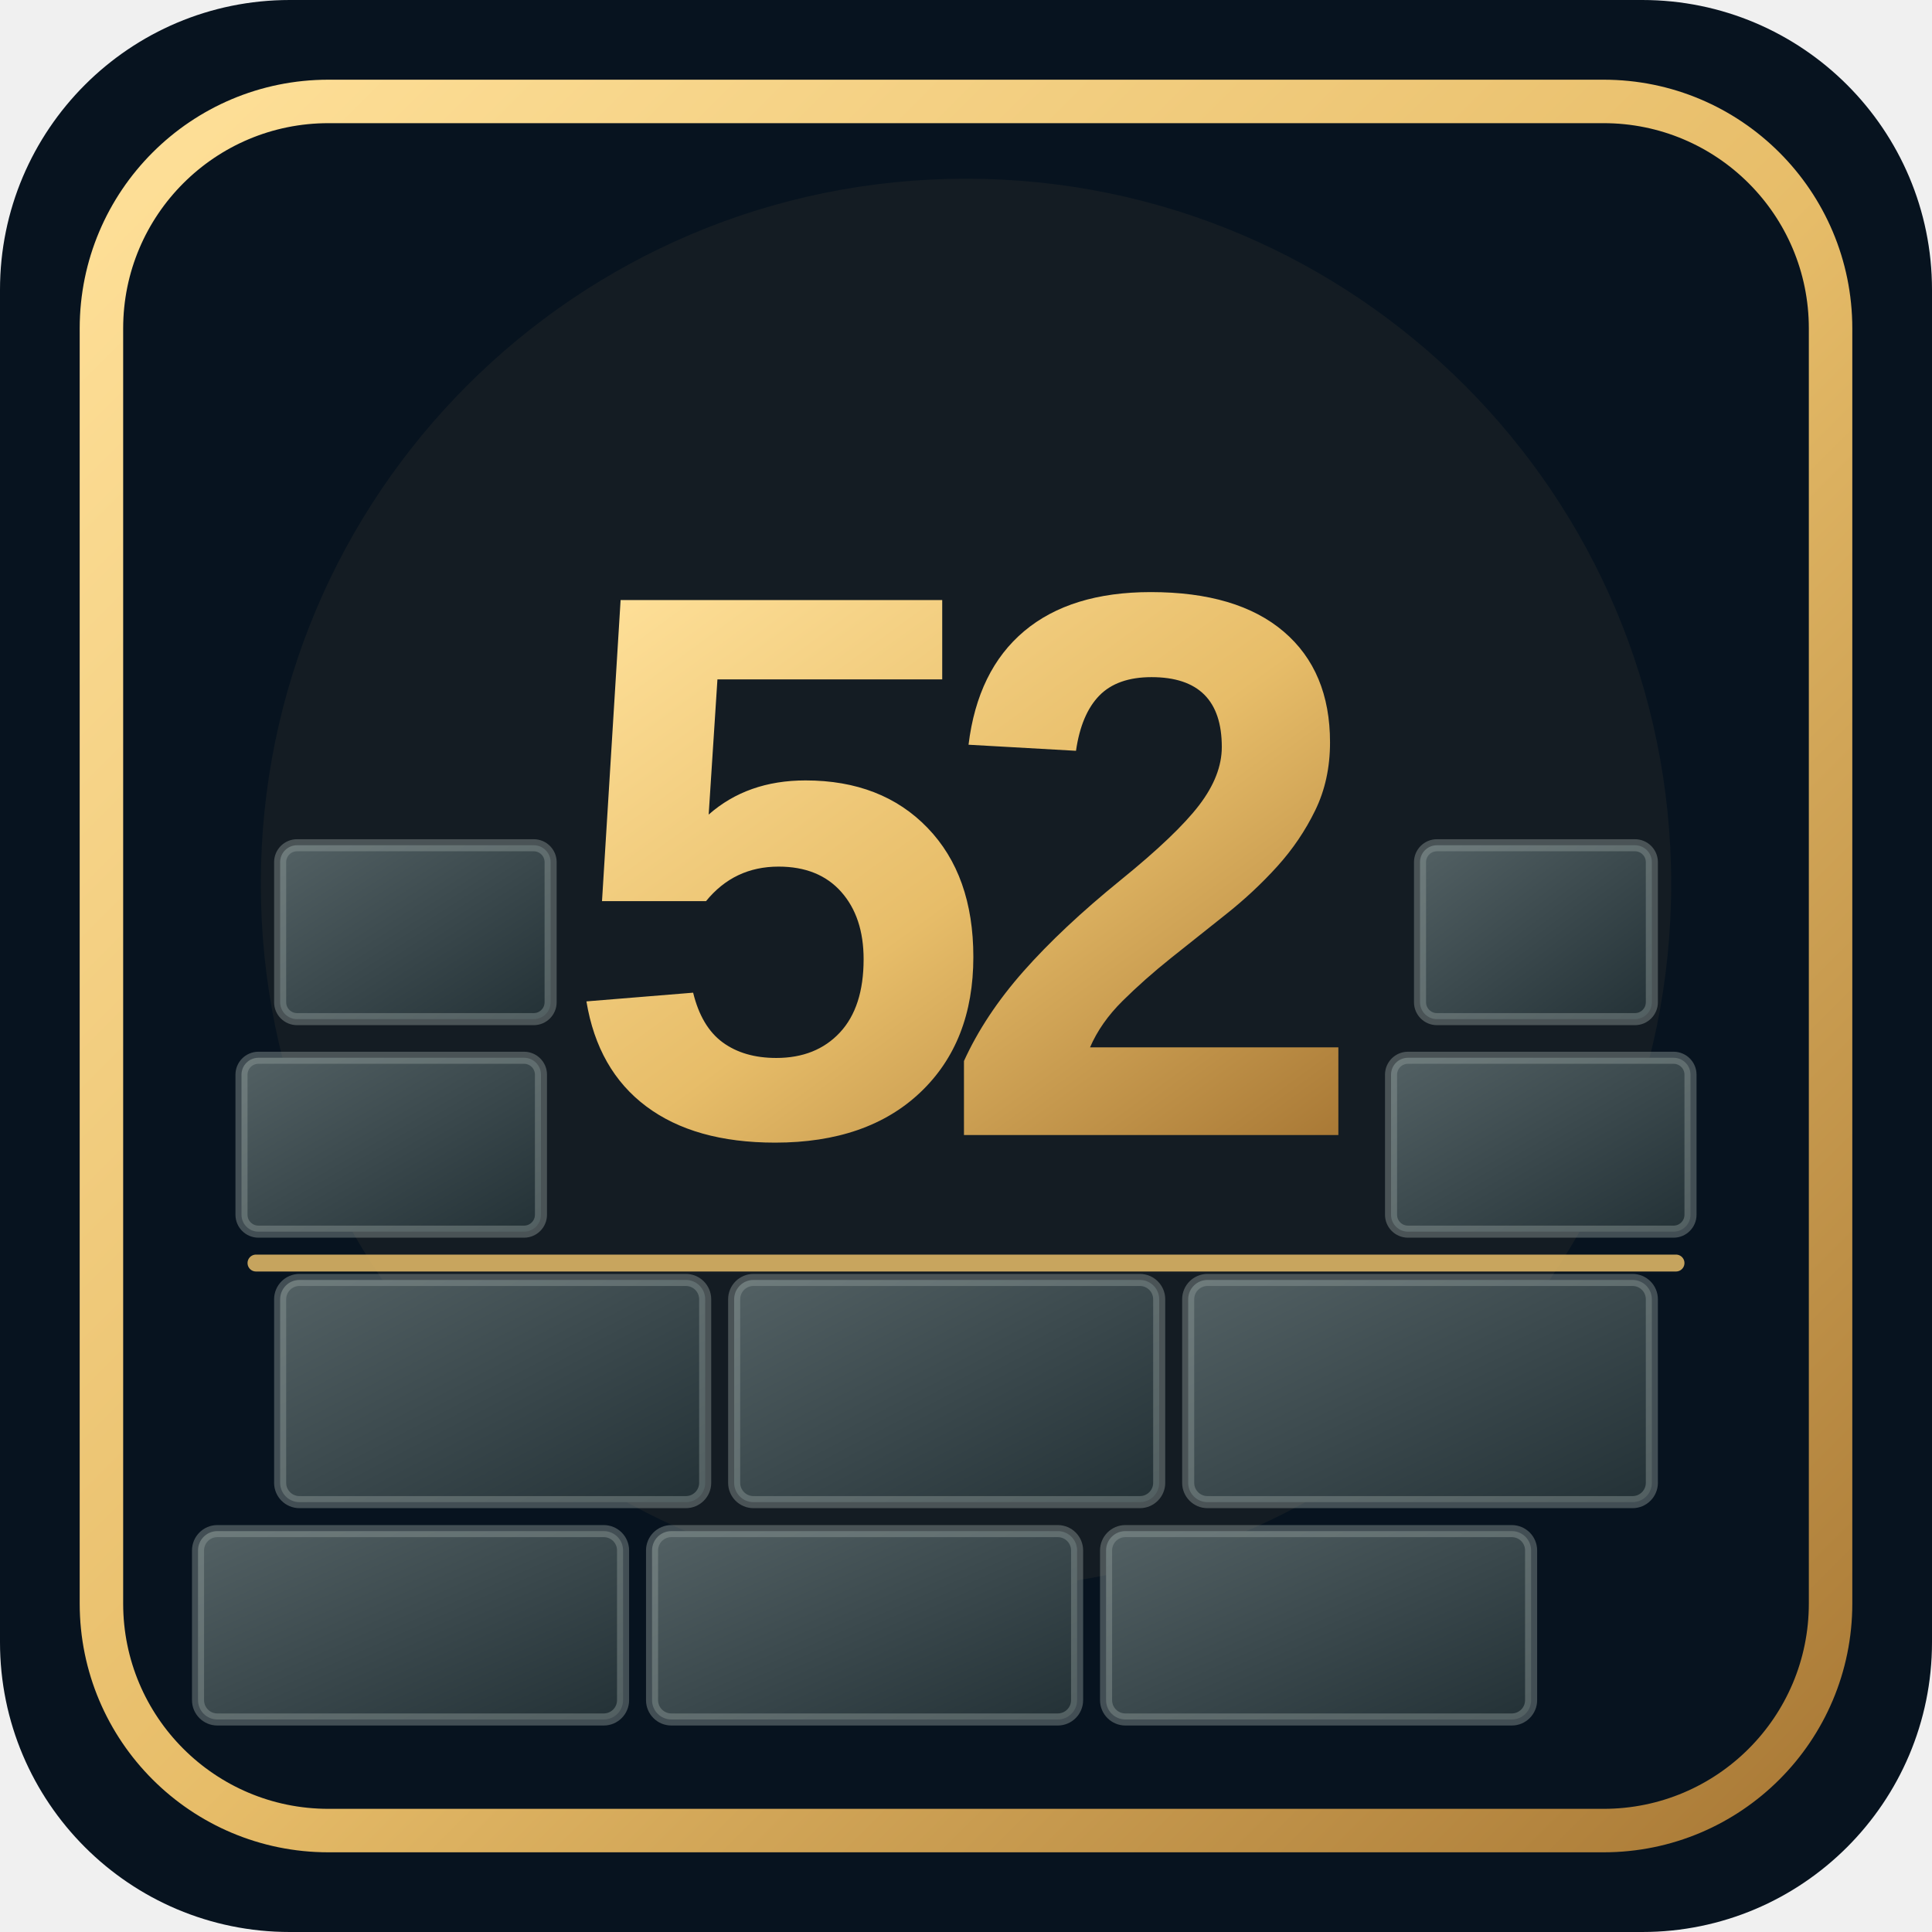
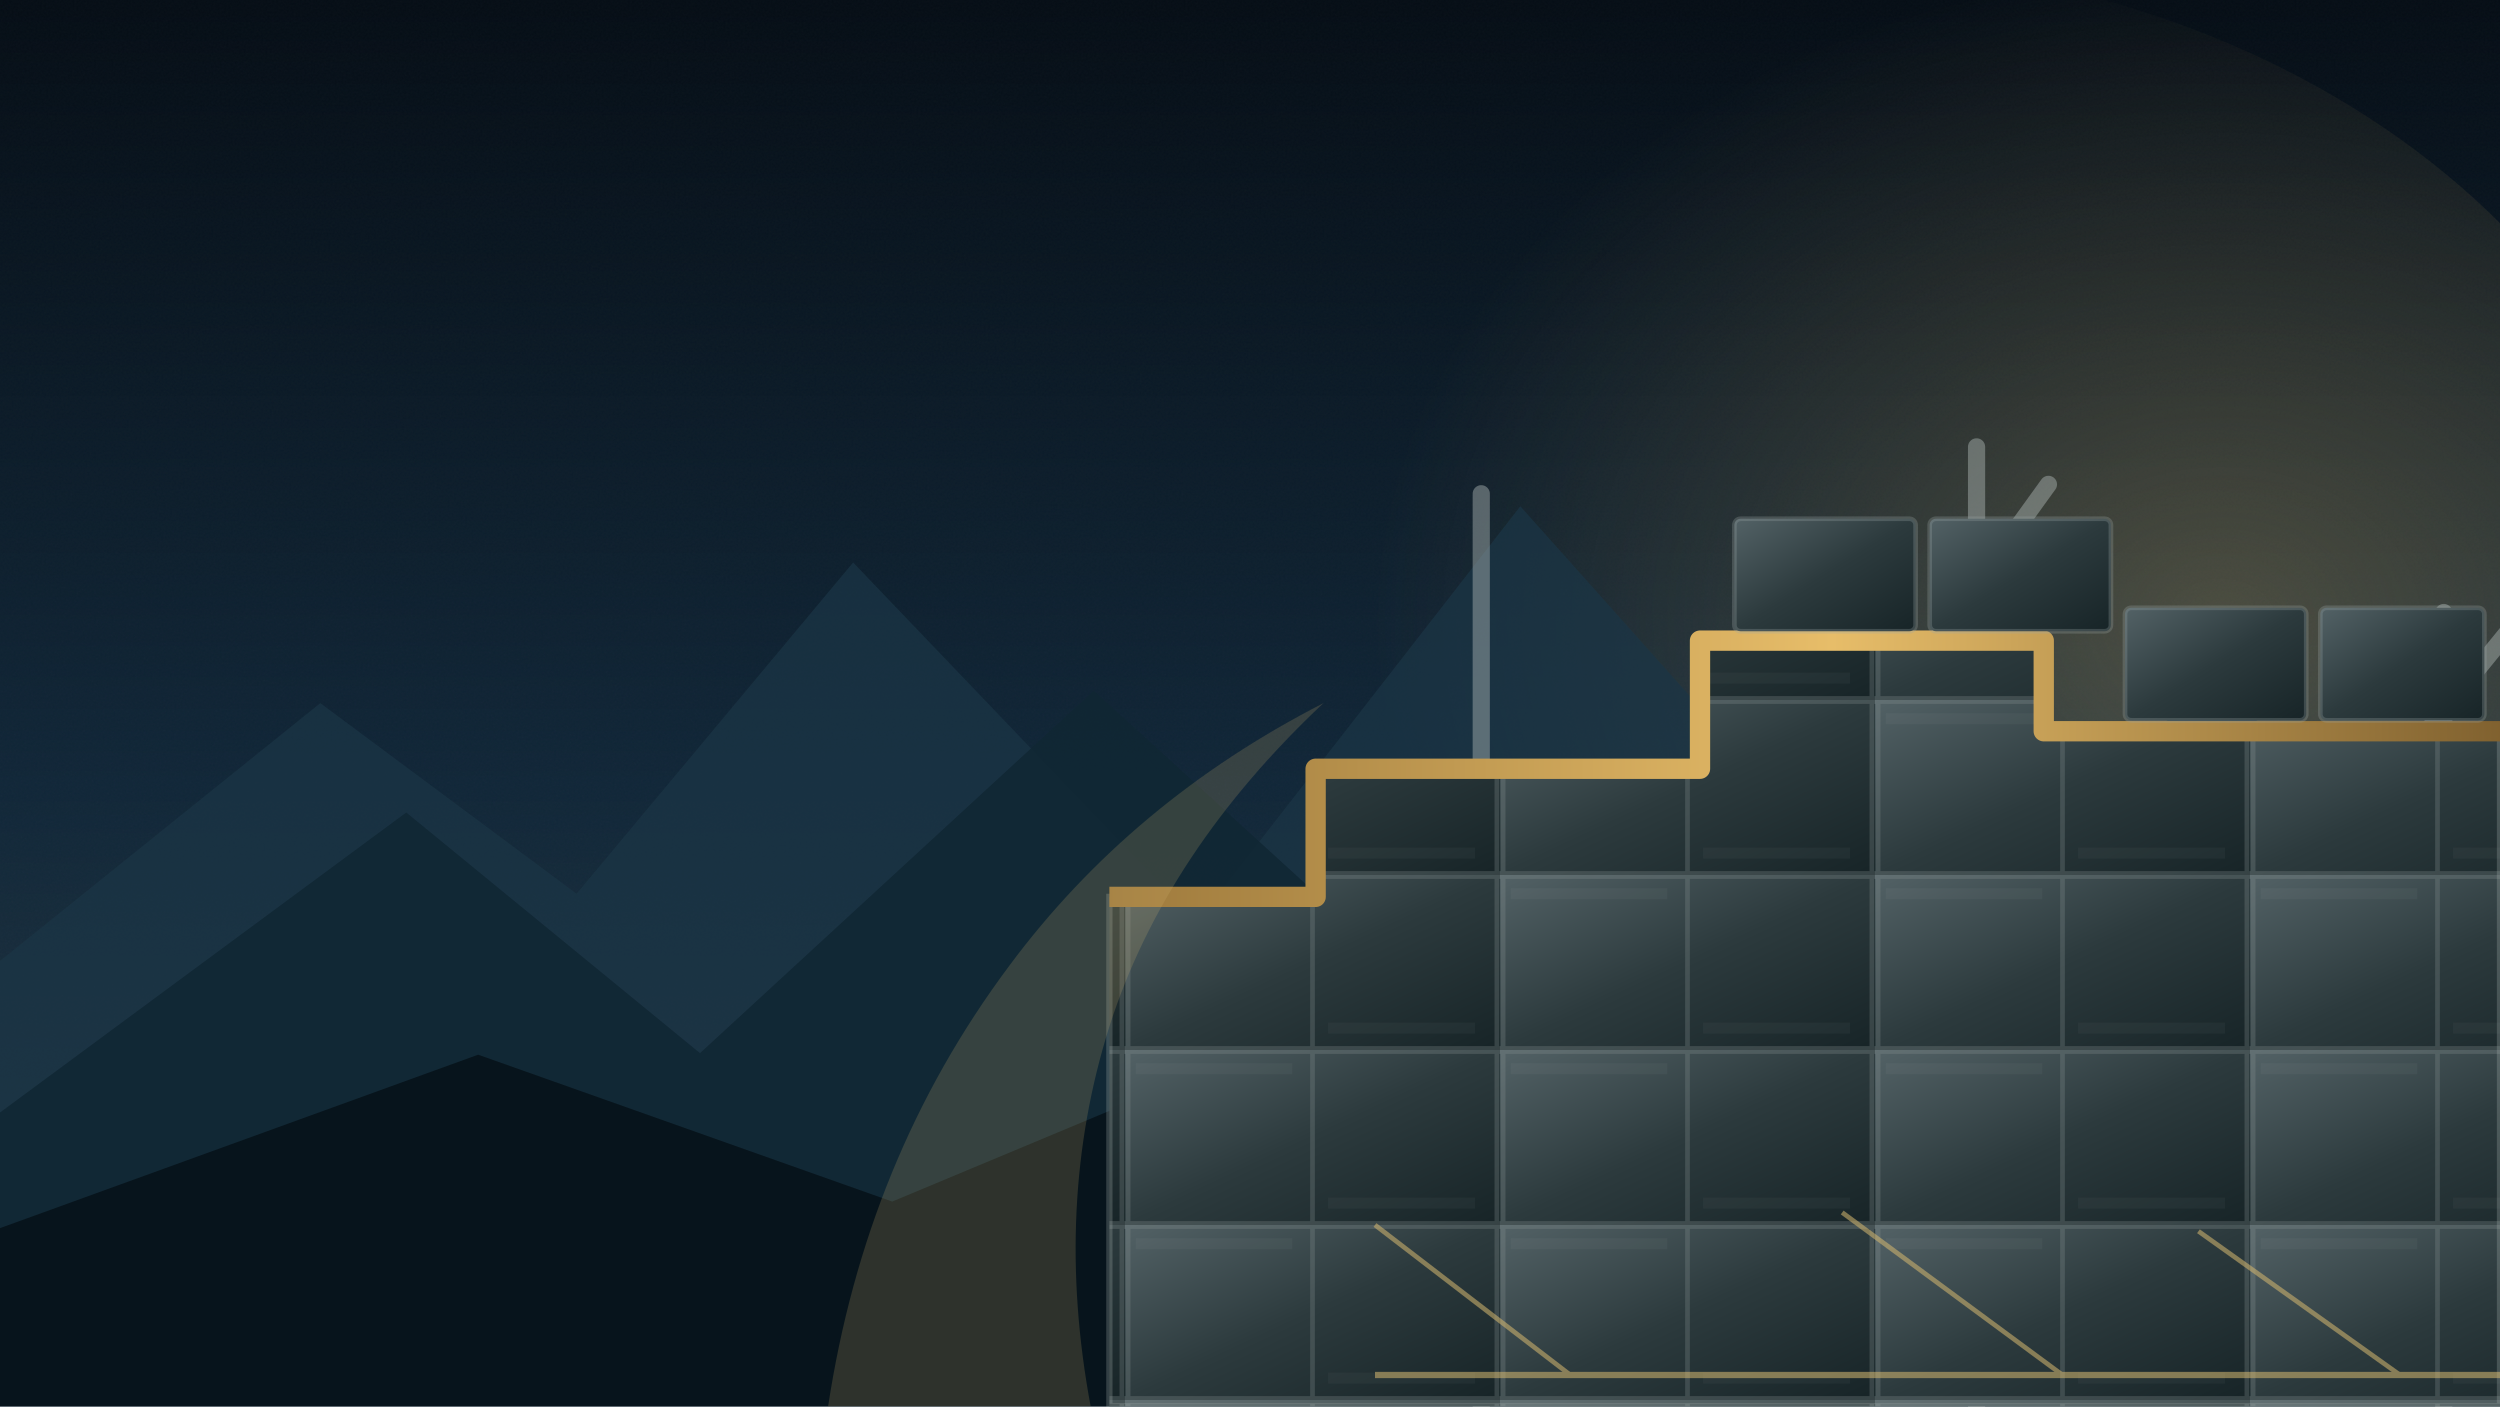
- <svg xmlns="http://www.w3.org/2000/svg" viewBox="0 0 800 800" role="img" aria-labelledby="t d">
+ <svg xmlns="http://www.w3.org/2000/svg" viewBox="0 0 1600 900" role="img" aria-labelledby="t d">
  <defs>
-     <linearGradient id="gold" x1="0" y1="0" x2="1" y2="1">
-       <stop stop-color="#ffe19a" />
-       <stop offset=".52" stop-color="#e7bd69" />
-       <stop offset="1" stop-color="#a87835" />
+     <linearGradient id="sky" x1="0" y1="0" x2="0" y2="1">
+       <stop stop-color="#050d15" />
+       <stop offset=".56" stop-color="#102638" />
+       <stop offset="1" stop-color="#263a43" />
    </linearGradient>
    <linearGradient id="stone" x1="0" y1="0" x2="1" y2="1">
-       <stop stop-color="#536164" />
-       <stop offset="1" stop-color="#233136" />
+       <stop stop-color="#536266" />
+       <stop offset=".5" stop-color="#2c3a3d" />
+       <stop offset="1" stop-color="#172427" />
    </linearGradient>
+     <linearGradient id="newCourse" x1="0" y1="0" x2="1" y2="0">
+       <stop stop-color="#9d793c" />
+       <stop offset=".52" stop-color="#e7bd69" />
+       <stop offset="1" stop-color="#80612f" />
+     </linearGradient>
+     <radialGradient id="workLight" cx=".73" cy=".48" r=".48">
+       <stop stop-color="#e7bd69" stop-opacity=".28" />
+       <stop offset="1" stop-color="#e7bd69" stop-opacity="0" />
+     </radialGradient>
+     <pattern id="masonry" width="240" height="112" patternUnits="userSpaceOnUse">
+       <rect width="240" height="112" fill="url(#stone)" />
+       <path d="M0 1h240M0 111h240M2 2v108M120 2v108M238 2v108" fill="none" stroke="#889494" stroke-opacity=".28" stroke-width="3" />
+       <path d="M7 12h100M130 98h94" fill="none" stroke="#fff" stroke-opacity=".035" stroke-width="7" />
+     </pattern>
+     <filter id="texture" x="-10%" y="-10%" width="120%" height="120%">
+       <feTurbulence type="fractalNoise" baseFrequency=".72" numOctaves="3" seed="52" result="noise" />
+       <feColorMatrix in="noise" values="1 0 0 0 0 0 1 0 0 0 0 0 1 0 0 0 0 0 .15 0" />
+     </filter>
  </defs>
-   <rect width="800" height="800" rx="120" fill="#07131f" />
-   <rect x="42" y="42" width="716" height="716" rx="94" fill="none" stroke="url(#gold)" stroke-width="18" />
-   <circle cx="400" cy="366" r="292" fill="#e7bd69" opacity=".055" />
-   <g fill="url(#stone)" stroke="#95a09e" stroke-opacity=".42" stroke-width="5">
-     <rect x="116" y="530" width="176" height="92" rx="8" />
-     <rect x="304" y="530" width="176" height="92" rx="8" />
-     <rect x="492" y="530" width="192" height="92" rx="8" />
-     <rect x="82" y="634" width="176" height="78" rx="8" />
-     <rect x="270" y="634" width="176" height="78" rx="8" />
-     <rect x="458" y="634" width="176" height="78" rx="8" />
+   <rect width="1600" height="900" fill="url(#sky)" />
+   <rect width="1600" height="900" fill="#07131d" opacity=".18" filter="url(#texture)" />
+   <ellipse cx="1160" cy="415" rx="560" ry="440" fill="url(#workLight)" />
+   <path d="M0 615 205 450l164 122 177-212 220 230 207-266 260 291 180-180 207 172v293H0z" fill="#1b3545" opacity=".72" />
+   <path d="M0 712 260 520l188 154 252-232 228 208 272-225 400 286v189H0z" fill="#102633" opacity=".88" />
+   <path d="M0 786 306 675l265 94 328-137 283 116 418-126v278H0z" fill="#07141c" />
+   <g opacity=".42" stroke="#b7c1bf" stroke-width="11" stroke-linecap="round">
+     <path d="M948 316v584M1265 286v614M1564 392v508" />
+     <path d="m901 878 410-568M1219 878l388-476" />
+     <path d="M901 514h706M901 704h706" />
  </g>
-   <path d="M99 626h585" stroke="url(#gold)" stroke-width="10" stroke-linecap="round" />
-   <text x="400" y="470" fill="url(#gold)" font-family="Arial, Helvetica, sans-serif" font-size="322" font-weight="900" letter-spacing="-24" text-anchor="middle">52</text>
-   <g fill="url(#stone)" stroke="#95a09e" stroke-opacity=".42" stroke-width="5">
-     <rect x="100" y="438" width="124" height="72" rx="7" />
-     <rect x="576" y="438" width="124" height="72" rx="7" />
-     <rect x="116" y="350" width="112" height="72" rx="7" />
-     <rect x="588" y="350" width="96" height="72" rx="7" />
+   <g fill="#8c7447">
+     <rect x="880" y="497" width="727" height="24" rx="6" />
+     <rect x="880" y="687" width="727" height="24" rx="6" />
  </g>
-   <path d="M106 523h588" stroke="#e7bd69" stroke-width="7" stroke-linecap="round" opacity=".85" />
+   <path d="M710 900V574h132V492h246V410h220V468h292v432z" fill="url(#masonry)" stroke="#aeb8b5" stroke-opacity=".26" stroke-width="4" />
+   <path d="M710 574h132v-82h246v-82h220v58h292" fill="none" stroke="url(#newCourse)" stroke-width="13" stroke-linejoin="round" />
+   <g fill="url(#stone)" stroke="#9aa6a5" stroke-opacity=".28" stroke-width="3">
+     <rect x="1110" y="332" width="116" height="72" rx="4" />
+     <rect x="1235" y="332" width="116" height="72" rx="4" />
+     <rect x="1360" y="389" width="116" height="72" rx="4" />
+     <rect x="1485" y="389" width="105" height="72" rx="4" />
+   </g>
+   <path d="M1099 407h263" stroke="url(#newCourse)" stroke-width="8" stroke-linecap="round" />
+   <g opacity=".56">
+     <path d="M880 880h720" stroke="#d2b56e" stroke-width="4" />
+     <path d="M1005 880 880 784M1320 880l-141-104M1536 880l-129-92" stroke="#d2b56e" stroke-width="3" />
+   </g>
+   <path d="M530 900c16-105 54-199 116-282 52-70 119-126 201-168-67 63-113 132-137 207-24 76-28 157-12 243z" fill="#d2b56e" opacity=".19" />
</svg>
